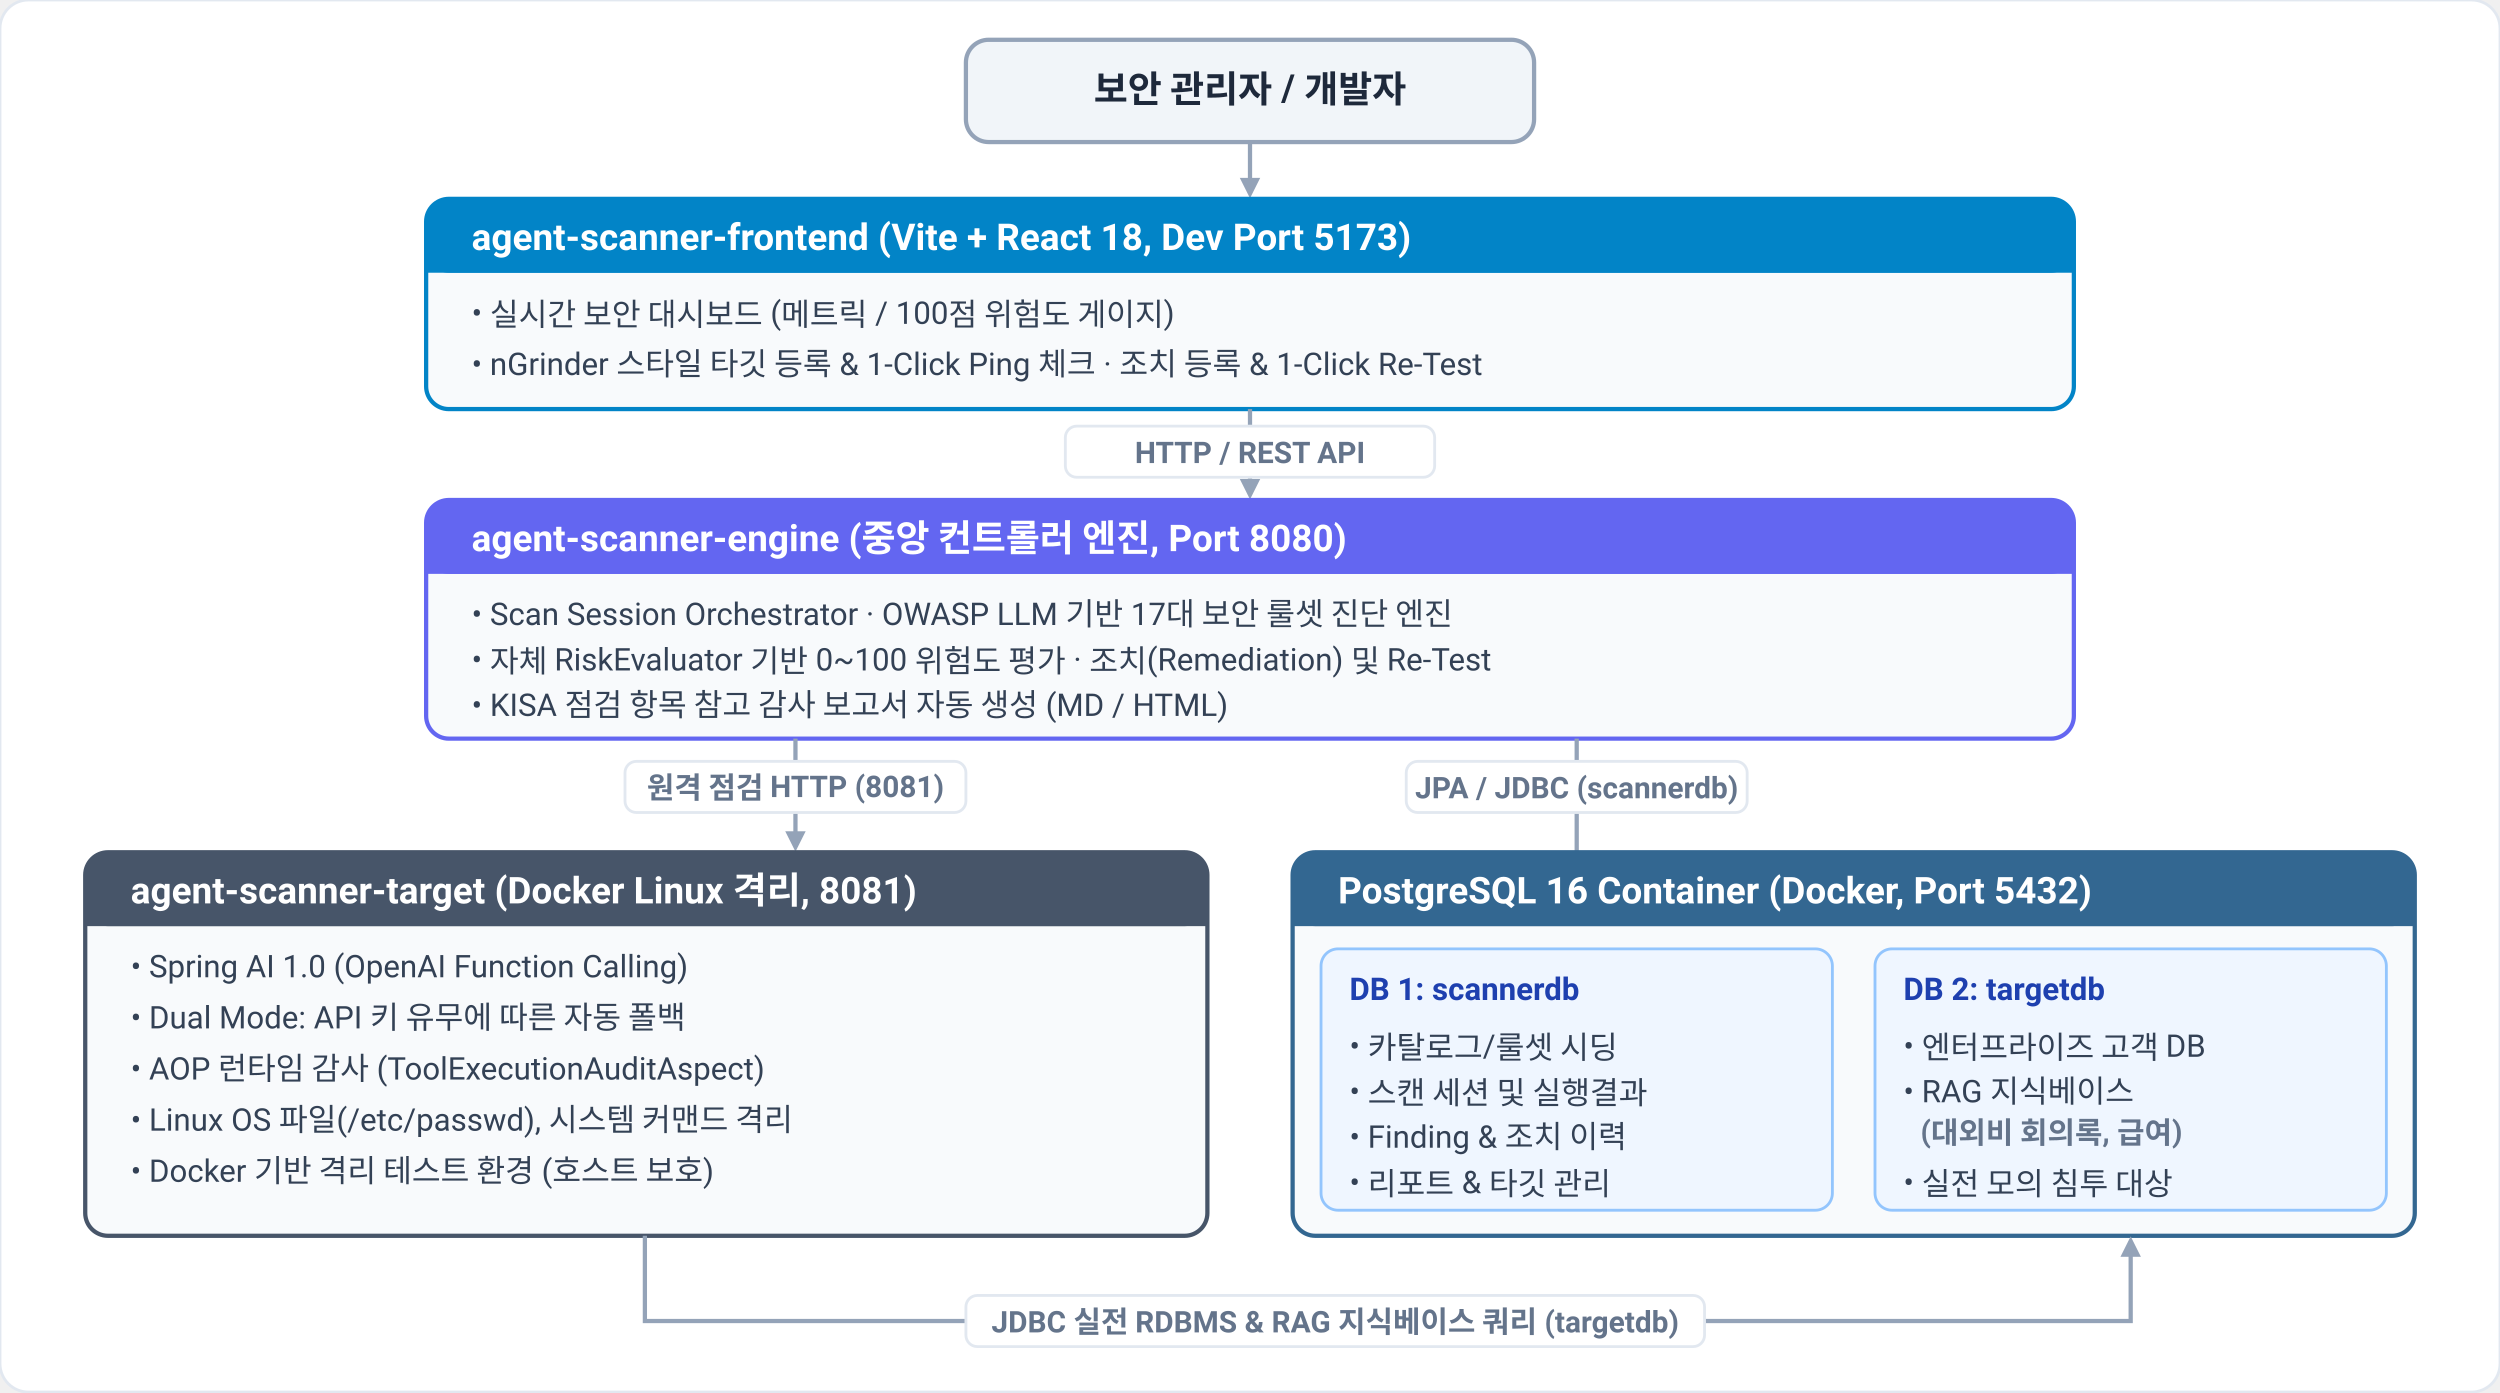
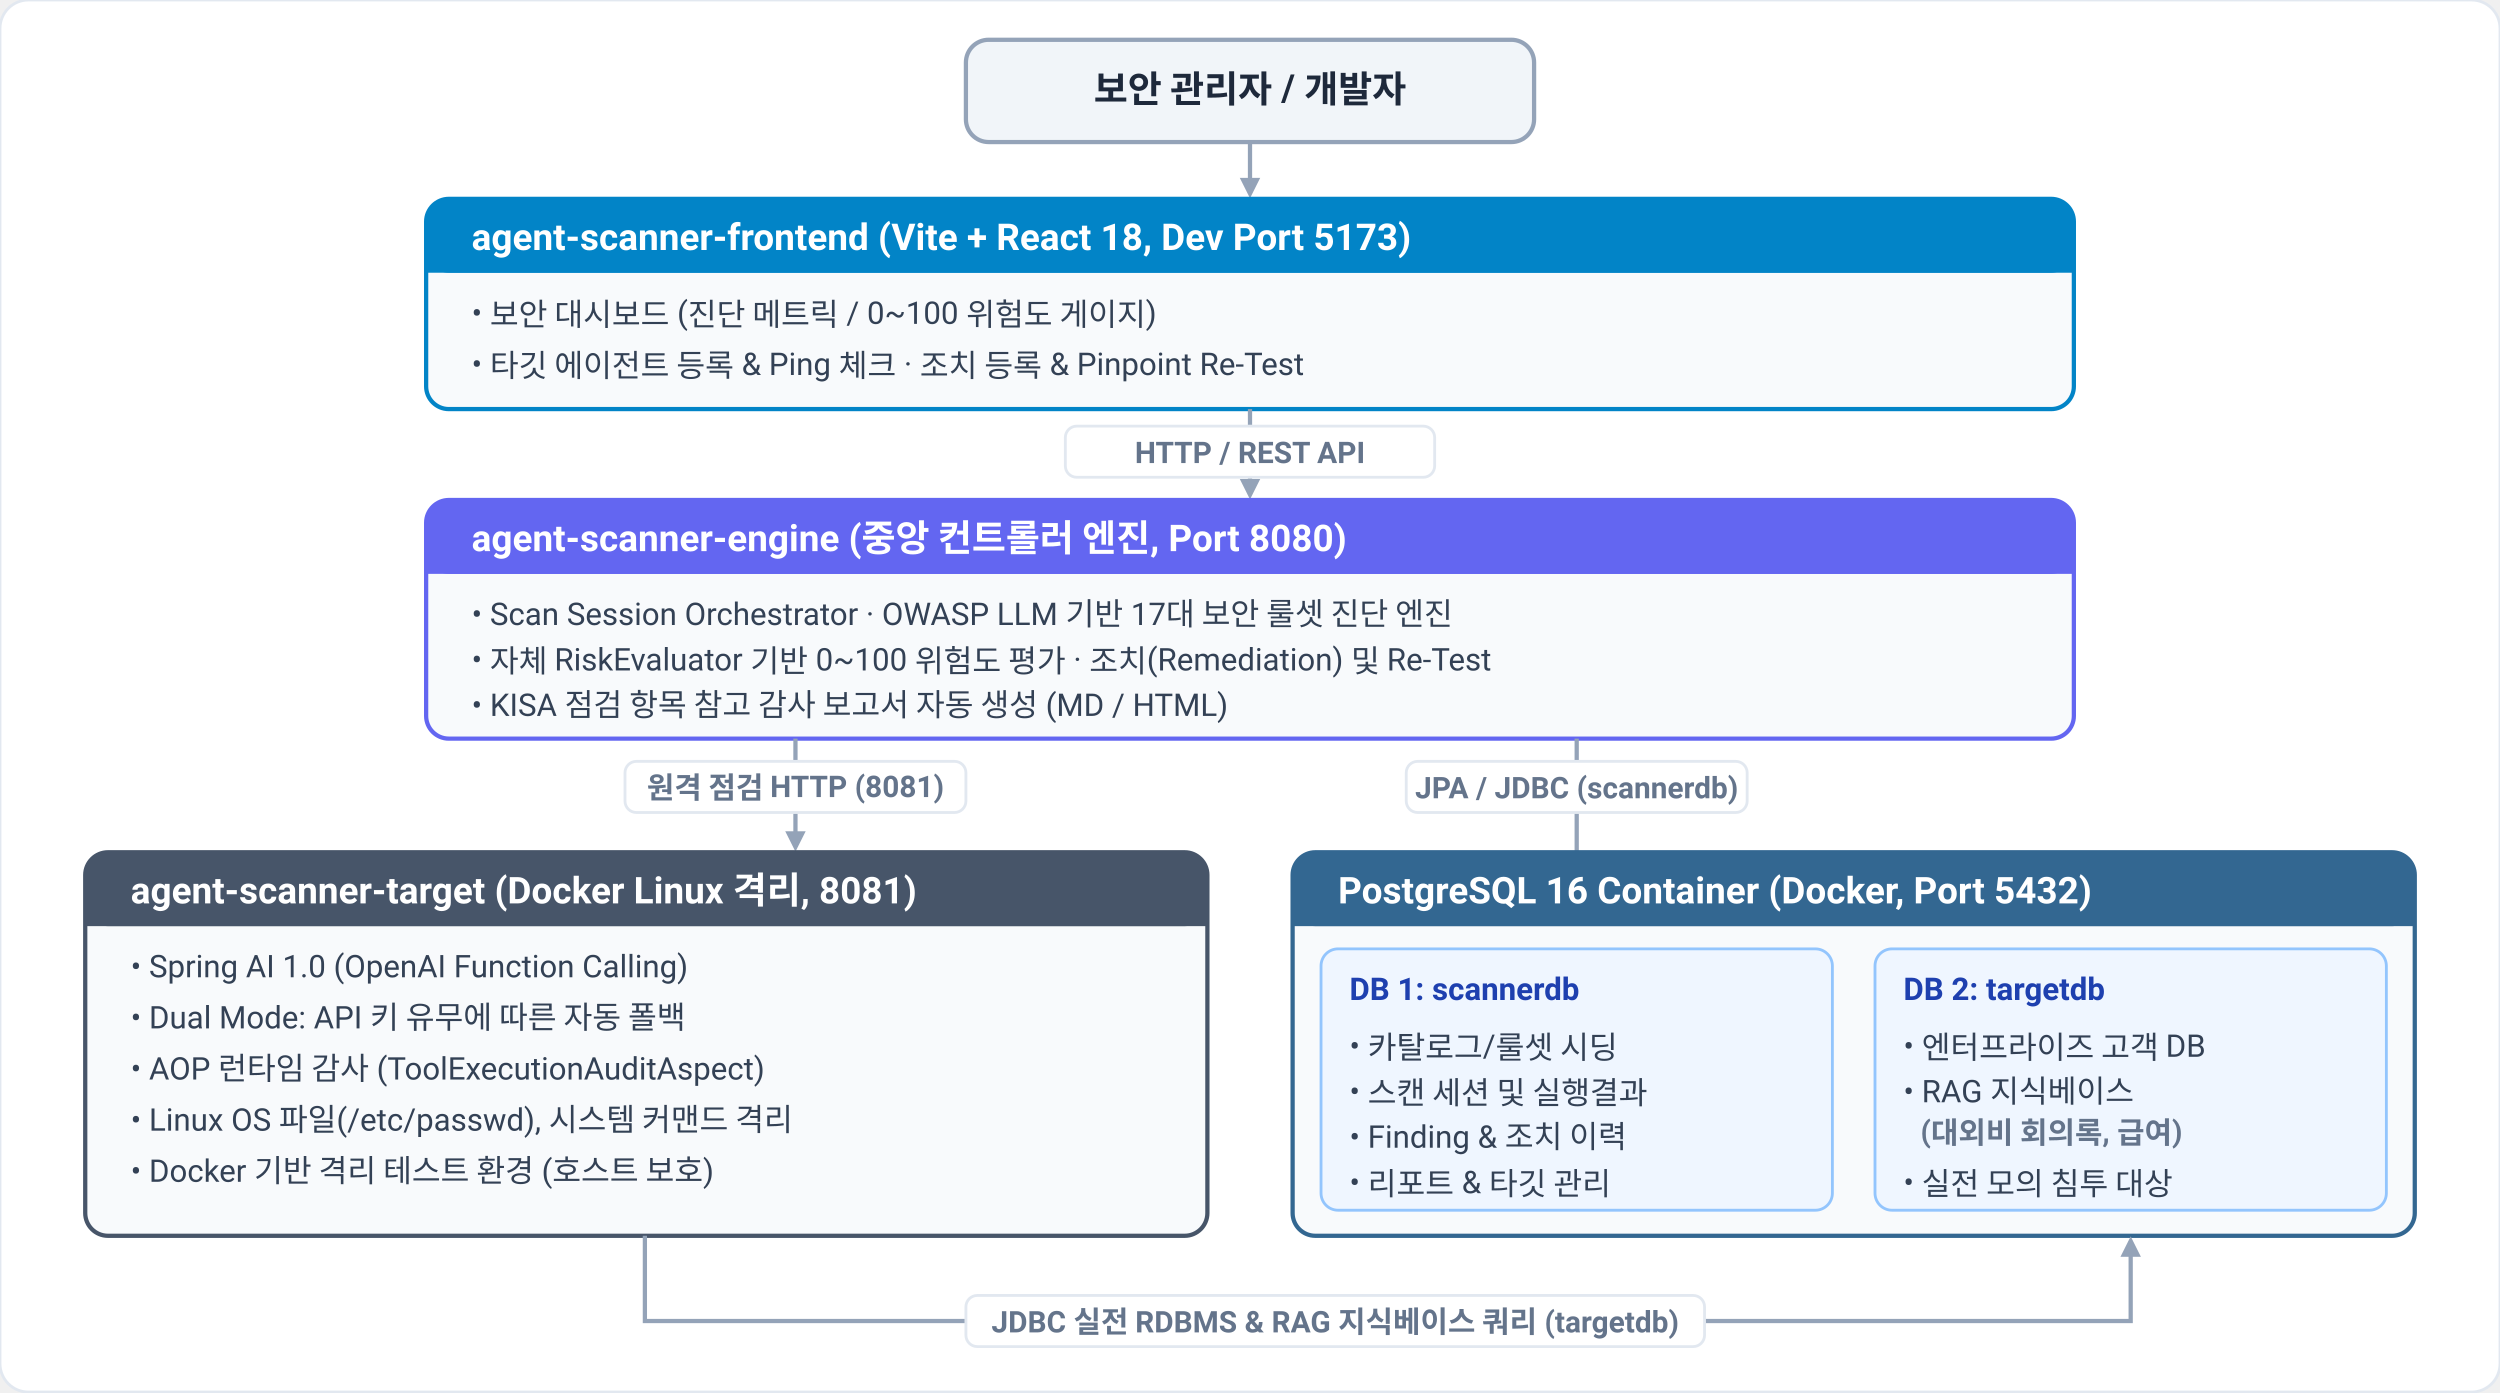
<svg xmlns="http://www.w3.org/2000/svg" viewBox="0 0 880 490" width="100%" height="100%">
  <defs>
    <style>
      .title-text { font-family: -apple-system, BlinkMacSystemFont, "Segoe UI", Roboto, "Apple SD Gothic Neo", sans-serif; font-size: 13px; font-weight: 700; }
      .header-title { font-family: -apple-system, BlinkMacSystemFont, "Segoe UI", Roboto, "Apple SD Gothic Neo", sans-serif; font-size: 13px; font-weight: 700; fill: #ffffff; }
      .sub-title { font-family: -apple-system, BlinkMacSystemFont, "Segoe UI", Roboto, sans-serif; font-size: 11px; font-weight: 600; }
      .item-text { font-family: -apple-system, BlinkMacSystemFont, "Segoe UI", Roboto, "Apple SD Gothic Neo", sans-serif; font-size: 11px; fill: #334155; }
      .label-text { font-family: -apple-system, BlinkMacSystemFont, "Segoe UI", Roboto, "Apple SD Gothic Neo", sans-serif; font-size: 10.5px; fill: #64748b; font-weight: 600; }
      .box { rx: 8px; ry: 8px; stroke-width: 1.5px; }
      .arrow { stroke: #94a3b8; stroke-width: 1.5px; fill: none; }
      .arrow-head { fill: #94a3b8; }
    </style>
    <marker id="arrow" viewBox="0 0 10 10" refX="6" refY="5" markerWidth="6" markerHeight="6" orient="auto-start-reverse">
      <path d="M 0 1 L 8 5 L 0 9 z" class="arrow-head" />
    </marker>
  </defs>
  <rect width="880" height="490" fill="#ffffff" stroke="#e2e8f0" stroke-width="1" rx="10" />
  <g transform="translate(340, 14)">
    <rect class="box" width="200" height="36" fill="#f1f5f9" stroke="#94a3b8" />
    <text x="100" y="22" text-anchor="middle" class="title-text" fill="#1e293b">보안 관리자 / 개발자</text>
  </g>
  <path d="M 440 50 L 440 68" class="arrow" marker-end="url(#arrow)" />
  <g transform="translate(150, 70)">
    <rect class="box" width="580" height="74" fill="#f8fafc" stroke="#0284c7" />
    <rect x="0" y="0" width="580" height="26" rx="8" fill="#0284c7" />
    <rect x="0" y="18" width="580" height="8" fill="#0284c7" />
    <text x="16" y="18" class="header-title">agent-scanner-frontend (Vite + React 18, Dev Port 5173)</text>
-     <text x="16" y="44" class="item-text">• 실시간 보안 대시보드 (메트릭 / 100점 위험도 게이지)</text>
-     <text x="16" y="62" class="item-text">• nGrinder 스타일 타깃 등록 &amp; 1-Click Ping 체크 · 조치 등록 &amp; 1-Click Re-Test</text>
+     <text x="16" y="44" class="item-text">• 보안 대시보드 (진단 메트릭 / 0~100 위험도 게이지)</text>
+     <text x="16" y="62" class="item-text">• 타깃 에이전트 등록 &amp; Ping 체크 · 조치 등록 &amp; Pinpoint Re-Test</text>
  </g>
  <path d="M 440 144 L 440 174" class="arrow" marker-end="url(#arrow)" />
  <rect x="375" y="150" width="130" height="18" fill="#ffffff" rx="4" stroke="#e2e8f0" />
  <text x="440" y="163" text-anchor="middle" class="label-text">HTTP / REST API</text>
  <g transform="translate(150, 176)">
    <rect class="box" width="580" height="84" fill="#f8fafc" stroke="#6366f1" />
    <rect x="0" y="0" width="580" height="26" rx="8" fill="#6366f1" />
    <rect x="0" y="18" width="580" height="8" fill="#6366f1" />
    <text x="16" y="18" class="header-title">agent-scanner-engine (중앙 컨트롤러 엔진, Port 8080)</text>
    <text x="16" y="44" class="item-text">• Scan Session Orchestrator · OWASP LLM 기반 17대 보안 룰셋 진단 엔진</text>
    <text x="16" y="60" class="item-text">• 자체 RiskEvaluator 기반 0~100 위험도 평가 · 조치(Remediation) 및 Re-Test</text>
    <text x="16" y="76" class="item-text">• KISA 점검 항목 참고 감사 보고서 자동 생성 (MD / HTML)</text>
  </g>
  <path d="M 280 260 L 280 298" class="arrow" marker-end="url(#arrow)" />
  <rect x="220" y="268" width="120" height="18" fill="#ffffff" rx="4" stroke="#e2e8f0" />
  <text x="280" y="281" text-anchor="middle" class="label-text">원격 점검 HTTP (8081)</text>
  <path d="M 555 260 L 555 332" class="arrow" marker-end="url(#arrow)" />
  <rect x="495" y="268" width="120" height="18" fill="#ffffff" rx="4" stroke="#e2e8f0" />
  <text x="555" y="281" text-anchor="middle" class="label-text">JPA / JDBC (scannerdb)</text>
  <g transform="translate(30, 300)">
    <rect class="box" width="395" height="135" fill="#f8fafc" stroke="#475569" />
    <rect x="0" y="0" width="395" height="26" rx="8" fill="#475569" />
    <rect x="0" y="18" width="395" height="8" fill="#475569" />
    <text x="16" y="18" class="header-title">agent-scanner-target (Docker Linux 격리, 8081)</text>
    <text x="16" y="44" class="item-text">• Spring AI 1.0 (OpenAI Function Calling)</text>
    <text x="16" y="62" class="item-text">• Dual Mode: API 키 유무에 따른 자동 폴백</text>
    <text x="16" y="80" class="item-text">• AOP 런타임 감사 (ToolExecutionAuditAspect)</text>
    <text x="16" y="98" class="item-text">• Linux OS 파일(/etc/passwd), 시스템 커맨드 격리</text>
    <text x="16" y="116" class="item-text">• Docker 기반 격리 테스트 환경 (호스트 보호)</text>
  </g>
  <g transform="translate(455, 300)">
    <rect class="box" width="395" height="135" fill="#f8fafc" stroke="#336791" />
    <rect x="0" y="0" width="395" height="26" rx="8" fill="#336791" />
    <rect x="0" y="18" width="395" height="8" fill="#336791" />
    <text x="16" y="18" class="header-title">PostgreSQL 16 Container (Docker, Port 5432)</text>
    <g transform="translate(10, 34)">
      <rect width="180" height="92" fill="#eff6ff" stroke="#93c5fd" rx="6" />
      <text x="10" y="18" class="sub-title" fill="#1e40af">DB 1: scannerdb</text>
      <text x="10" y="38" class="item-text">• 카탈로그/룰셋 시딩</text>
      <text x="10" y="54" class="item-text">• 스캔 세션 및 실행결과</text>
      <text x="10" y="70" class="item-text">• Finding &amp; 조치 이력</text>
      <text x="10" y="86" class="item-text">• 리포트 &amp; 타깃 관리</text>
    </g>
    <g transform="translate(205, 34)">
      <rect width="180" height="92" fill="#eff6ff" stroke="#93c5fd" rx="6" />
      <text x="10" y="18" class="sub-title" fill="#1e40af">DB 2: targetdb</text>
      <text x="10" y="38" class="item-text">• 엔터프라이즈 고객 DB</text>
      <text x="10" y="54" class="item-text">• RAG 지식베이스</text>
      <text x="16" y="68" class="label-text">(대외비 회의록, 급여)</text>
      <text x="10" y="86" class="item-text">• 실전 모의 침투 대상</text>
    </g>
  </g>
  <path d="M 227 435 L 227 465 L 750 465 L 750 437" class="arrow" marker-end="url(#arrow)" />
  <rect x="340" y="456" width="260" height="18" fill="#ffffff" rx="4" stroke="#e2e8f0" />
  <text x="470" y="469" text-anchor="middle" class="label-text">JDBC 실전 RDBMS &amp; RAG 지식베이스 쿼리 (targetdb)</text>
</svg>
